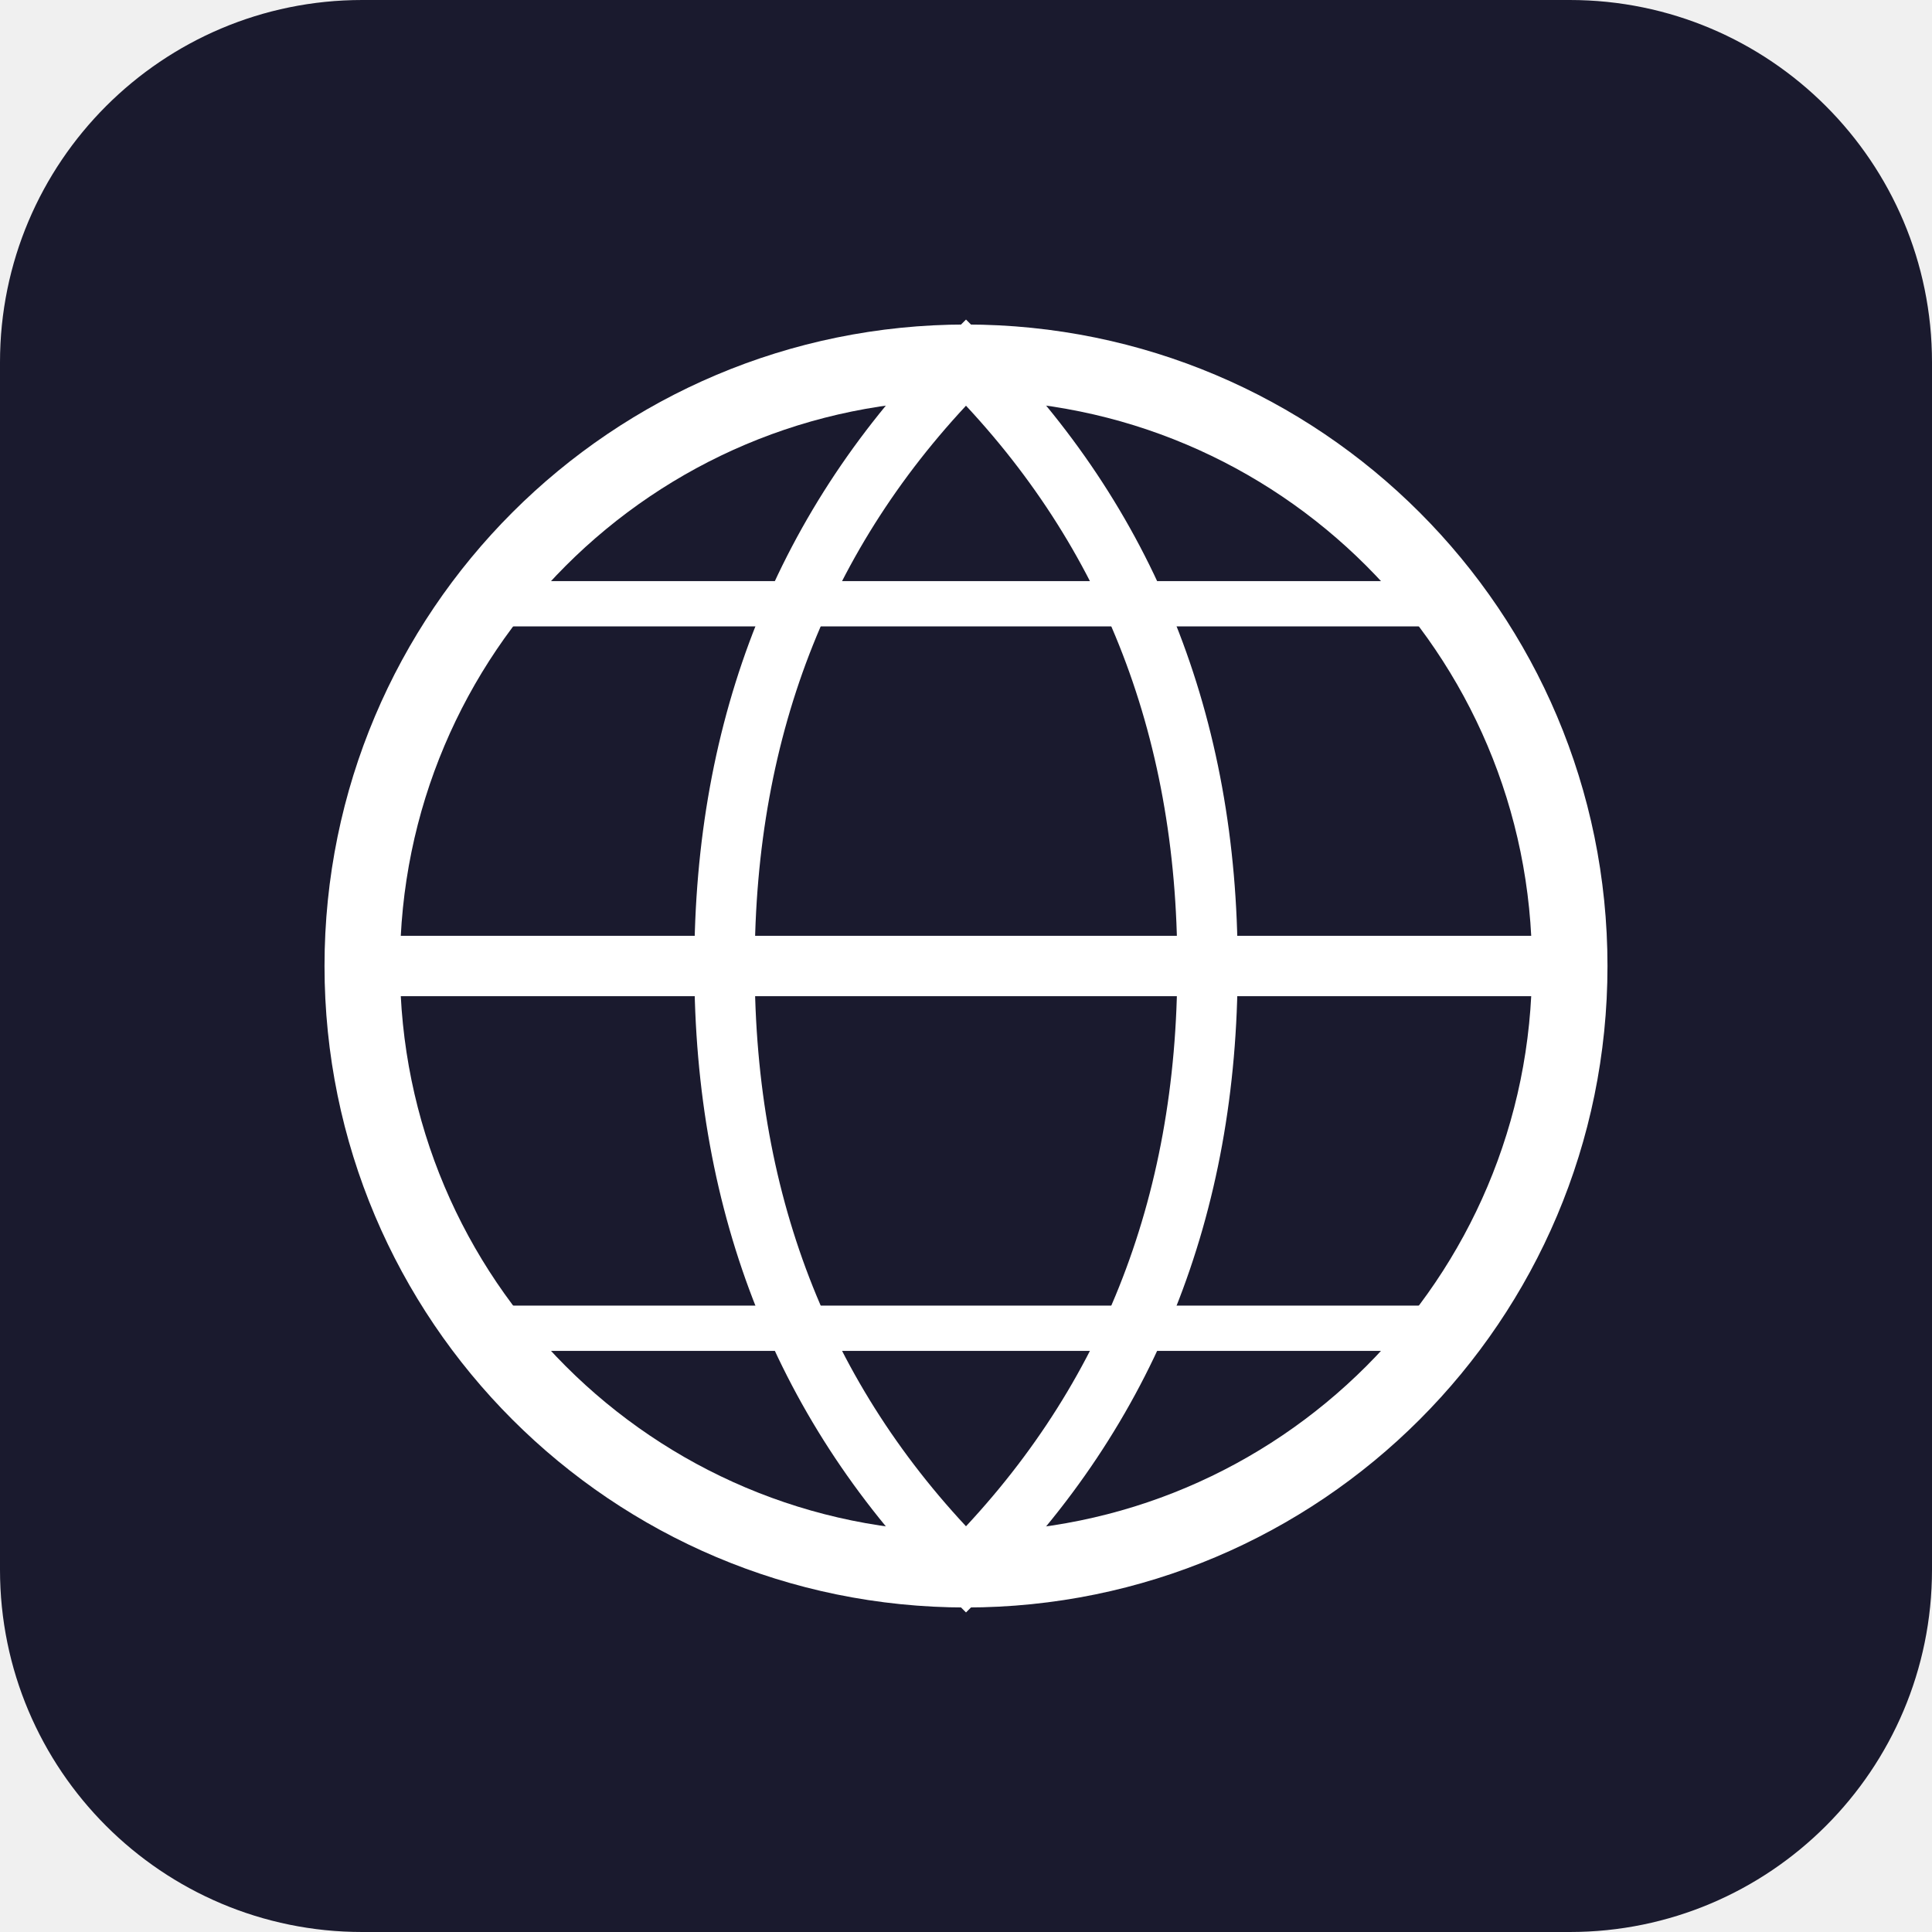
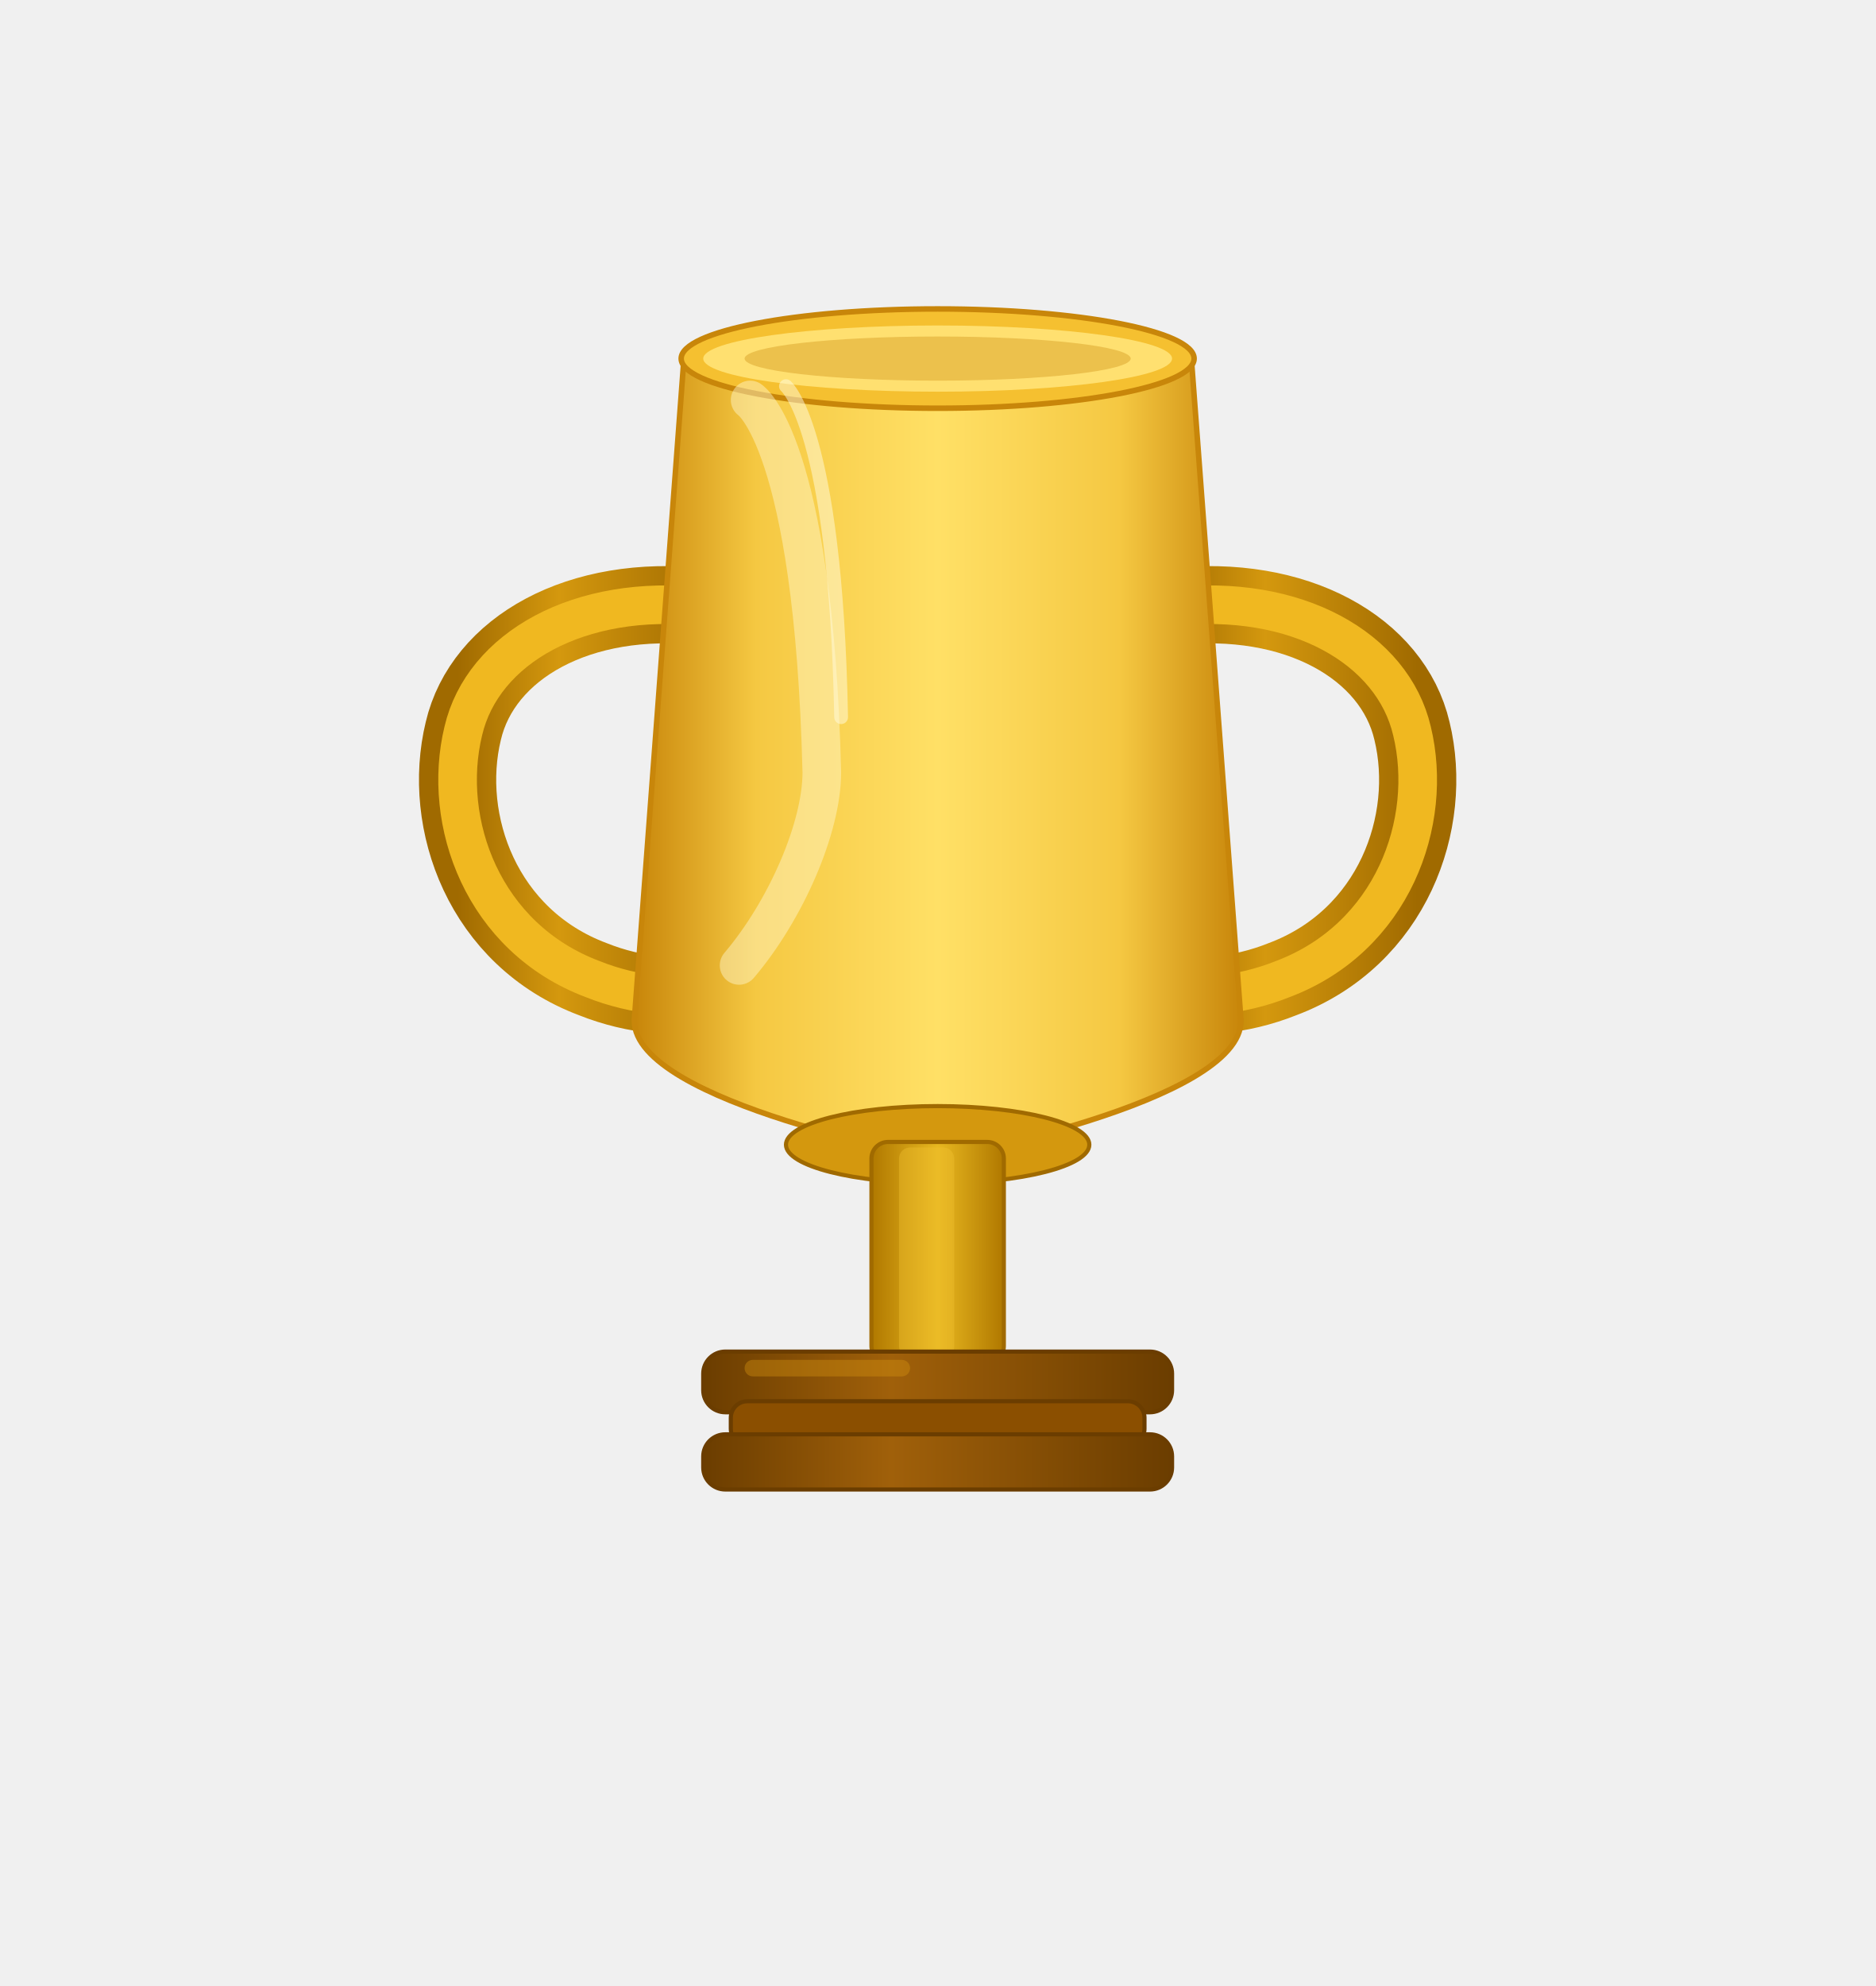
- <svg xmlns="http://www.w3.org/2000/svg" viewBox="0 0 64 64">
-   <rect width="64" height="64" rx="12" fill="#1a1a2e" />
-   <circle cx="32" cy="32" r="20" fill="none" stroke="#ffffff" stroke-width="2.5" />
-   <path d="M32 12 Q40 20 40 32 Q40 44 32 52 Q24 44 24 32 Q24 20 32 12Z" fill="none" stroke="#ffffff" stroke-width="2" />
-   <line x1="12" y1="32" x2="52" y2="32" stroke="#ffffff" stroke-width="2" />
-   <line x1="16" y1="20" x2="48" y2="20" stroke="#ffffff" stroke-width="1.5" />
-   <line x1="16" y1="44" x2="48" y2="44" stroke="#ffffff" stroke-width="1.5" />
+ <svg xmlns="http://www.w3.org/2000/svg" width="100%" viewBox="0 0 680 720" role="img" style="">
+   <defs>
+     <linearGradient id="cupGrad" x1="0%" y1="0%" x2="100%" y2="0%">
+       <stop offset="0%" style="stop-color:#c8860a" />
+       <stop offset="20%" style="stop-color:#f5c842" />
+       <stop offset="50%" style="stop-color:#ffe066" />
+       <stop offset="80%" style="stop-color:#f5c842" />
+       <stop offset="100%" style="stop-color:#c8860a" />
+     </linearGradient>
+     <linearGradient id="handleGrad" x1="0%" y1="0%" x2="100%" y2="0%">
+       <stop offset="0%" style="stop-color:#a06a00" />
+       <stop offset="40%" style="stop-color:#d4980e" />
+       <stop offset="100%" style="stop-color:#a06a00" />
+     </linearGradient>
+     <linearGradient id="baseGrad" x1="0%" y1="0%" x2="100%" y2="0%">
+       <stop offset="0%" style="stop-color:#6b3d00" />
+       <stop offset="40%" style="stop-color:#a0600a" />
+       <stop offset="100%" style="stop-color:#6b3d00" />
+     </linearGradient>
+     <linearGradient id="stemGrad" x1="0%" y1="0%" x2="100%" y2="0%">
+       <stop offset="0%" style="stop-color:#b07800" />
+       <stop offset="50%" style="stop-color:#e8b820" />
+       <stop offset="100%" style="stop-color:#b07800" />
+     </linearGradient>
+     <linearGradient id="shineGrad" x1="0%" y1="0%" x2="100%" y2="100%">
+       <stop offset="0%" style="stop-color:#fff8d0;stop-opacity:0.7" />
+       <stop offset="100%" style="stop-color:#ffe066;stop-opacity:0" />
+     </linearGradient>
+   </defs>
+   <path d="M 255 220 C 210 215, 175 235, 168 265 C 160 298, 175 340, 215 355 C 230 361, 248 363, 258 358" fill="none" stroke="url(#handleGrad)" stroke-width="28" stroke-linecap="round" style="fill:none;color:rgb(251, 251, 254);stroke-width:28px;stroke-linecap:round;stroke-linejoin:miter;opacity:1;font-family:&quot;Anthropic Sans&quot;, -apple-system, BlinkMacSystemFont, &quot;Segoe UI&quot;, sans-serif;font-size:16px;font-weight:400;text-anchor:start;dominant-baseline:auto" />
+   <path d="M 255 220 C 210 215, 175 235, 168 265 C 160 298, 175 340, 215 355 C 230 361, 248 363, 258 358" fill="none" stroke="#f0b820" stroke-width="14" stroke-linecap="round" style="fill:none;stroke:rgb(240, 184, 32);color:rgb(251, 251, 254);stroke-width:14px;stroke-linecap:round;stroke-linejoin:miter;opacity:1;font-family:&quot;Anthropic Sans&quot;, -apple-system, BlinkMacSystemFont, &quot;Segoe UI&quot;, sans-serif;font-size:16px;font-weight:400;text-anchor:start;dominant-baseline:auto" />
+   <path d="M 425 220 C 470 215, 505 235, 512 265 C 520 298, 505 340, 465 355 C 450 361, 432 363, 422 358" fill="none" stroke="url(#handleGrad)" stroke-width="28" stroke-linecap="round" style="fill:none;color:rgb(251, 251, 254);stroke-width:28px;stroke-linecap:round;stroke-linejoin:miter;opacity:1;font-family:&quot;Anthropic Sans&quot;, -apple-system, BlinkMacSystemFont, &quot;Segoe UI&quot;, sans-serif;font-size:16px;font-weight:400;text-anchor:start;dominant-baseline:auto" />
+   <path d="M 425 220 C 470 215, 505 235, 512 265 C 520 298, 505 340, 465 355 C 450 361, 432 363, 422 358" fill="none" stroke="#f0b820" stroke-width="14" stroke-linecap="round" style="fill:none;stroke:rgb(240, 184, 32);color:rgb(251, 251, 254);stroke-width:14px;stroke-linecap:round;stroke-linejoin:miter;opacity:1;font-family:&quot;Anthropic Sans&quot;, -apple-system, BlinkMacSystemFont, &quot;Segoe UI&quot;, sans-serif;font-size:16px;font-weight:400;text-anchor:start;dominant-baseline:auto" />
+   <path d="M 248 130 C 248 120, 432 120, 432 130 L 450 370 C 450 400, 340 420, 340 420 C 340 420, 230 400, 230 370 Z" fill="url(#cupGrad)" stroke="#c8860a" stroke-width="2" style="stroke:rgb(200, 134, 10);color:rgb(251, 251, 254);stroke-width:2px;stroke-linecap:butt;stroke-linejoin:miter;opacity:1;font-family:&quot;Anthropic Sans&quot;, -apple-system, BlinkMacSystemFont, &quot;Segoe UI&quot;, sans-serif;font-size:16px;font-weight:400;text-anchor:start;dominant-baseline:auto" />
+   <ellipse cx="340" cy="130" rx="93" ry="18" fill="#f5c030" stroke="#c8860a" stroke-width="2" style="fill:rgb(245, 192, 48);stroke:rgb(200, 134, 10);color:rgb(251, 251, 254);stroke-width:2px;stroke-linecap:butt;stroke-linejoin:miter;opacity:1;font-family:&quot;Anthropic Sans&quot;, -apple-system, BlinkMacSystemFont, &quot;Segoe UI&quot;, sans-serif;font-size:16px;font-weight:400;text-anchor:start;dominant-baseline:auto" />
+   <ellipse cx="340" cy="130" rx="85" ry="12" fill="#ffe070" style="fill:rgb(255, 224, 112);stroke:none;color:rgb(251, 251, 254);stroke-width:1px;stroke-linecap:butt;stroke-linejoin:miter;opacity:1;font-family:&quot;Anthropic Sans&quot;, -apple-system, BlinkMacSystemFont, &quot;Segoe UI&quot;, sans-serif;font-size:16px;font-weight:400;text-anchor:start;dominant-baseline:auto" />
+   <ellipse cx="340" cy="130" rx="70" ry="8" fill="#c8860a" opacity="0.35" style="fill:rgb(200, 134, 10);stroke:none;color:rgb(251, 251, 254);stroke-width:1px;stroke-linecap:butt;stroke-linejoin:miter;opacity:0.35;font-family:&quot;Anthropic Sans&quot;, -apple-system, BlinkMacSystemFont, &quot;Segoe UI&quot;, sans-serif;font-size:16px;font-weight:400;text-anchor:start;dominant-baseline:auto" />
+   <path d="M 272 145 C 272 145, 295 160, 298 280 C 298 300, 285 330, 268 350" fill="none" stroke="#fff8d0" stroke-width="14" stroke-linecap="round" opacity="0.45" style="fill:none;stroke:rgb(255, 248, 208);color:rgb(251, 251, 254);stroke-width:14px;stroke-linecap:round;stroke-linejoin:miter;opacity:0.45;font-family:&quot;Anthropic Sans&quot;, -apple-system, BlinkMacSystemFont, &quot;Segoe UI&quot;, sans-serif;font-size:16px;font-weight:400;text-anchor:start;dominant-baseline:auto" />
+   <path d="M 285 140 C 285 140, 303 155, 305 260" fill="none" stroke="#fffbe0" stroke-width="5" stroke-linecap="round" opacity="0.5" style="fill:none;stroke:rgb(255, 251, 224);color:rgb(251, 251, 254);stroke-width:5px;stroke-linecap:round;stroke-linejoin:miter;opacity:0.5;font-family:&quot;Anthropic Sans&quot;, -apple-system, BlinkMacSystemFont, &quot;Segoe UI&quot;, sans-serif;font-size:16px;font-weight:400;text-anchor:start;dominant-baseline:auto" />
+   <ellipse cx="340" cy="415" rx="55" ry="14" fill="#d4980e" stroke="#a06a00" stroke-width="1.5" style="fill:rgb(212, 152, 14);stroke:rgb(160, 106, 0);color:rgb(251, 251, 254);stroke-width:1.5px;stroke-linecap:butt;stroke-linejoin:miter;opacity:1;font-family:&quot;Anthropic Sans&quot;, -apple-system, BlinkMacSystemFont, &quot;Segoe UI&quot;, sans-serif;font-size:16px;font-weight:400;text-anchor:start;dominant-baseline:auto" />
+   <rect x="316" y="414" width="48" height="80" rx="6" fill="url(#stemGrad)" stroke="#a06a00" stroke-width="1.5" style="stroke:rgb(160, 106, 0);color:rgb(251, 251, 254);stroke-width:1.5px;stroke-linecap:butt;stroke-linejoin:miter;opacity:1;font-family:&quot;Anthropic Sans&quot;, -apple-system, BlinkMacSystemFont, &quot;Segoe UI&quot;, sans-serif;font-size:16px;font-weight:400;text-anchor:start;dominant-baseline:auto" />
+   <rect x="326" y="416" width="20" height="76" rx="4" fill="#f0c030" opacity="0.4" style="fill:rgb(240, 192, 48);stroke:none;color:rgb(251, 251, 254);stroke-width:1px;stroke-linecap:butt;stroke-linejoin:miter;opacity:0.4;font-family:&quot;Anthropic Sans&quot;, -apple-system, BlinkMacSystemFont, &quot;Segoe UI&quot;, sans-serif;font-size:16px;font-weight:400;text-anchor:start;dominant-baseline:auto" />
+   <rect x="255" y="490" width="170" height="22" rx="8" fill="url(#baseGrad)" stroke="#6b3d00" stroke-width="1.5" style="stroke:rgb(107, 61, 0);color:rgb(251, 251, 254);stroke-width:1.5px;stroke-linecap:butt;stroke-linejoin:miter;opacity:1;font-family:&quot;Anthropic Sans&quot;, -apple-system, BlinkMacSystemFont, &quot;Segoe UI&quot;, sans-serif;font-size:16px;font-weight:400;text-anchor:start;dominant-baseline:auto" />
+   <rect x="265" y="508" width="150" height="16" rx="6" fill="#8b4f00" stroke="#6b3d00" stroke-width="1.5" style="fill:rgb(139, 79, 0);stroke:rgb(107, 61, 0);color:rgb(251, 251, 254);stroke-width:1.5px;stroke-linecap:butt;stroke-linejoin:miter;opacity:1;font-family:&quot;Anthropic Sans&quot;, -apple-system, BlinkMacSystemFont, &quot;Segoe UI&quot;, sans-serif;font-size:16px;font-weight:400;text-anchor:start;dominant-baseline:auto" />
+   <rect x="255" y="520" width="170" height="20" rx="8" fill="url(#baseGrad)" stroke="#6b3d00" stroke-width="1.5" style="stroke:rgb(107, 61, 0);color:rgb(251, 251, 254);stroke-width:1.5px;stroke-linecap:butt;stroke-linejoin:miter;opacity:1;font-family:&quot;Anthropic Sans&quot;, -apple-system, BlinkMacSystemFont, &quot;Segoe UI&quot;, sans-serif;font-size:16px;font-weight:400;text-anchor:start;dominant-baseline:auto" />
+   <rect x="270" y="493" width="60" height="6" rx="3" fill="#d4920e" opacity="0.4" style="fill:rgb(212, 146, 14);stroke:none;color:rgb(251, 251, 254);stroke-width:1px;stroke-linecap:butt;stroke-linejoin:miter;opacity:0.4;font-family:&quot;Anthropic Sans&quot;, -apple-system, BlinkMacSystemFont, &quot;Segoe UI&quot;, sans-serif;font-size:16px;font-weight:400;text-anchor:start;dominant-baseline:auto" />
</svg>
